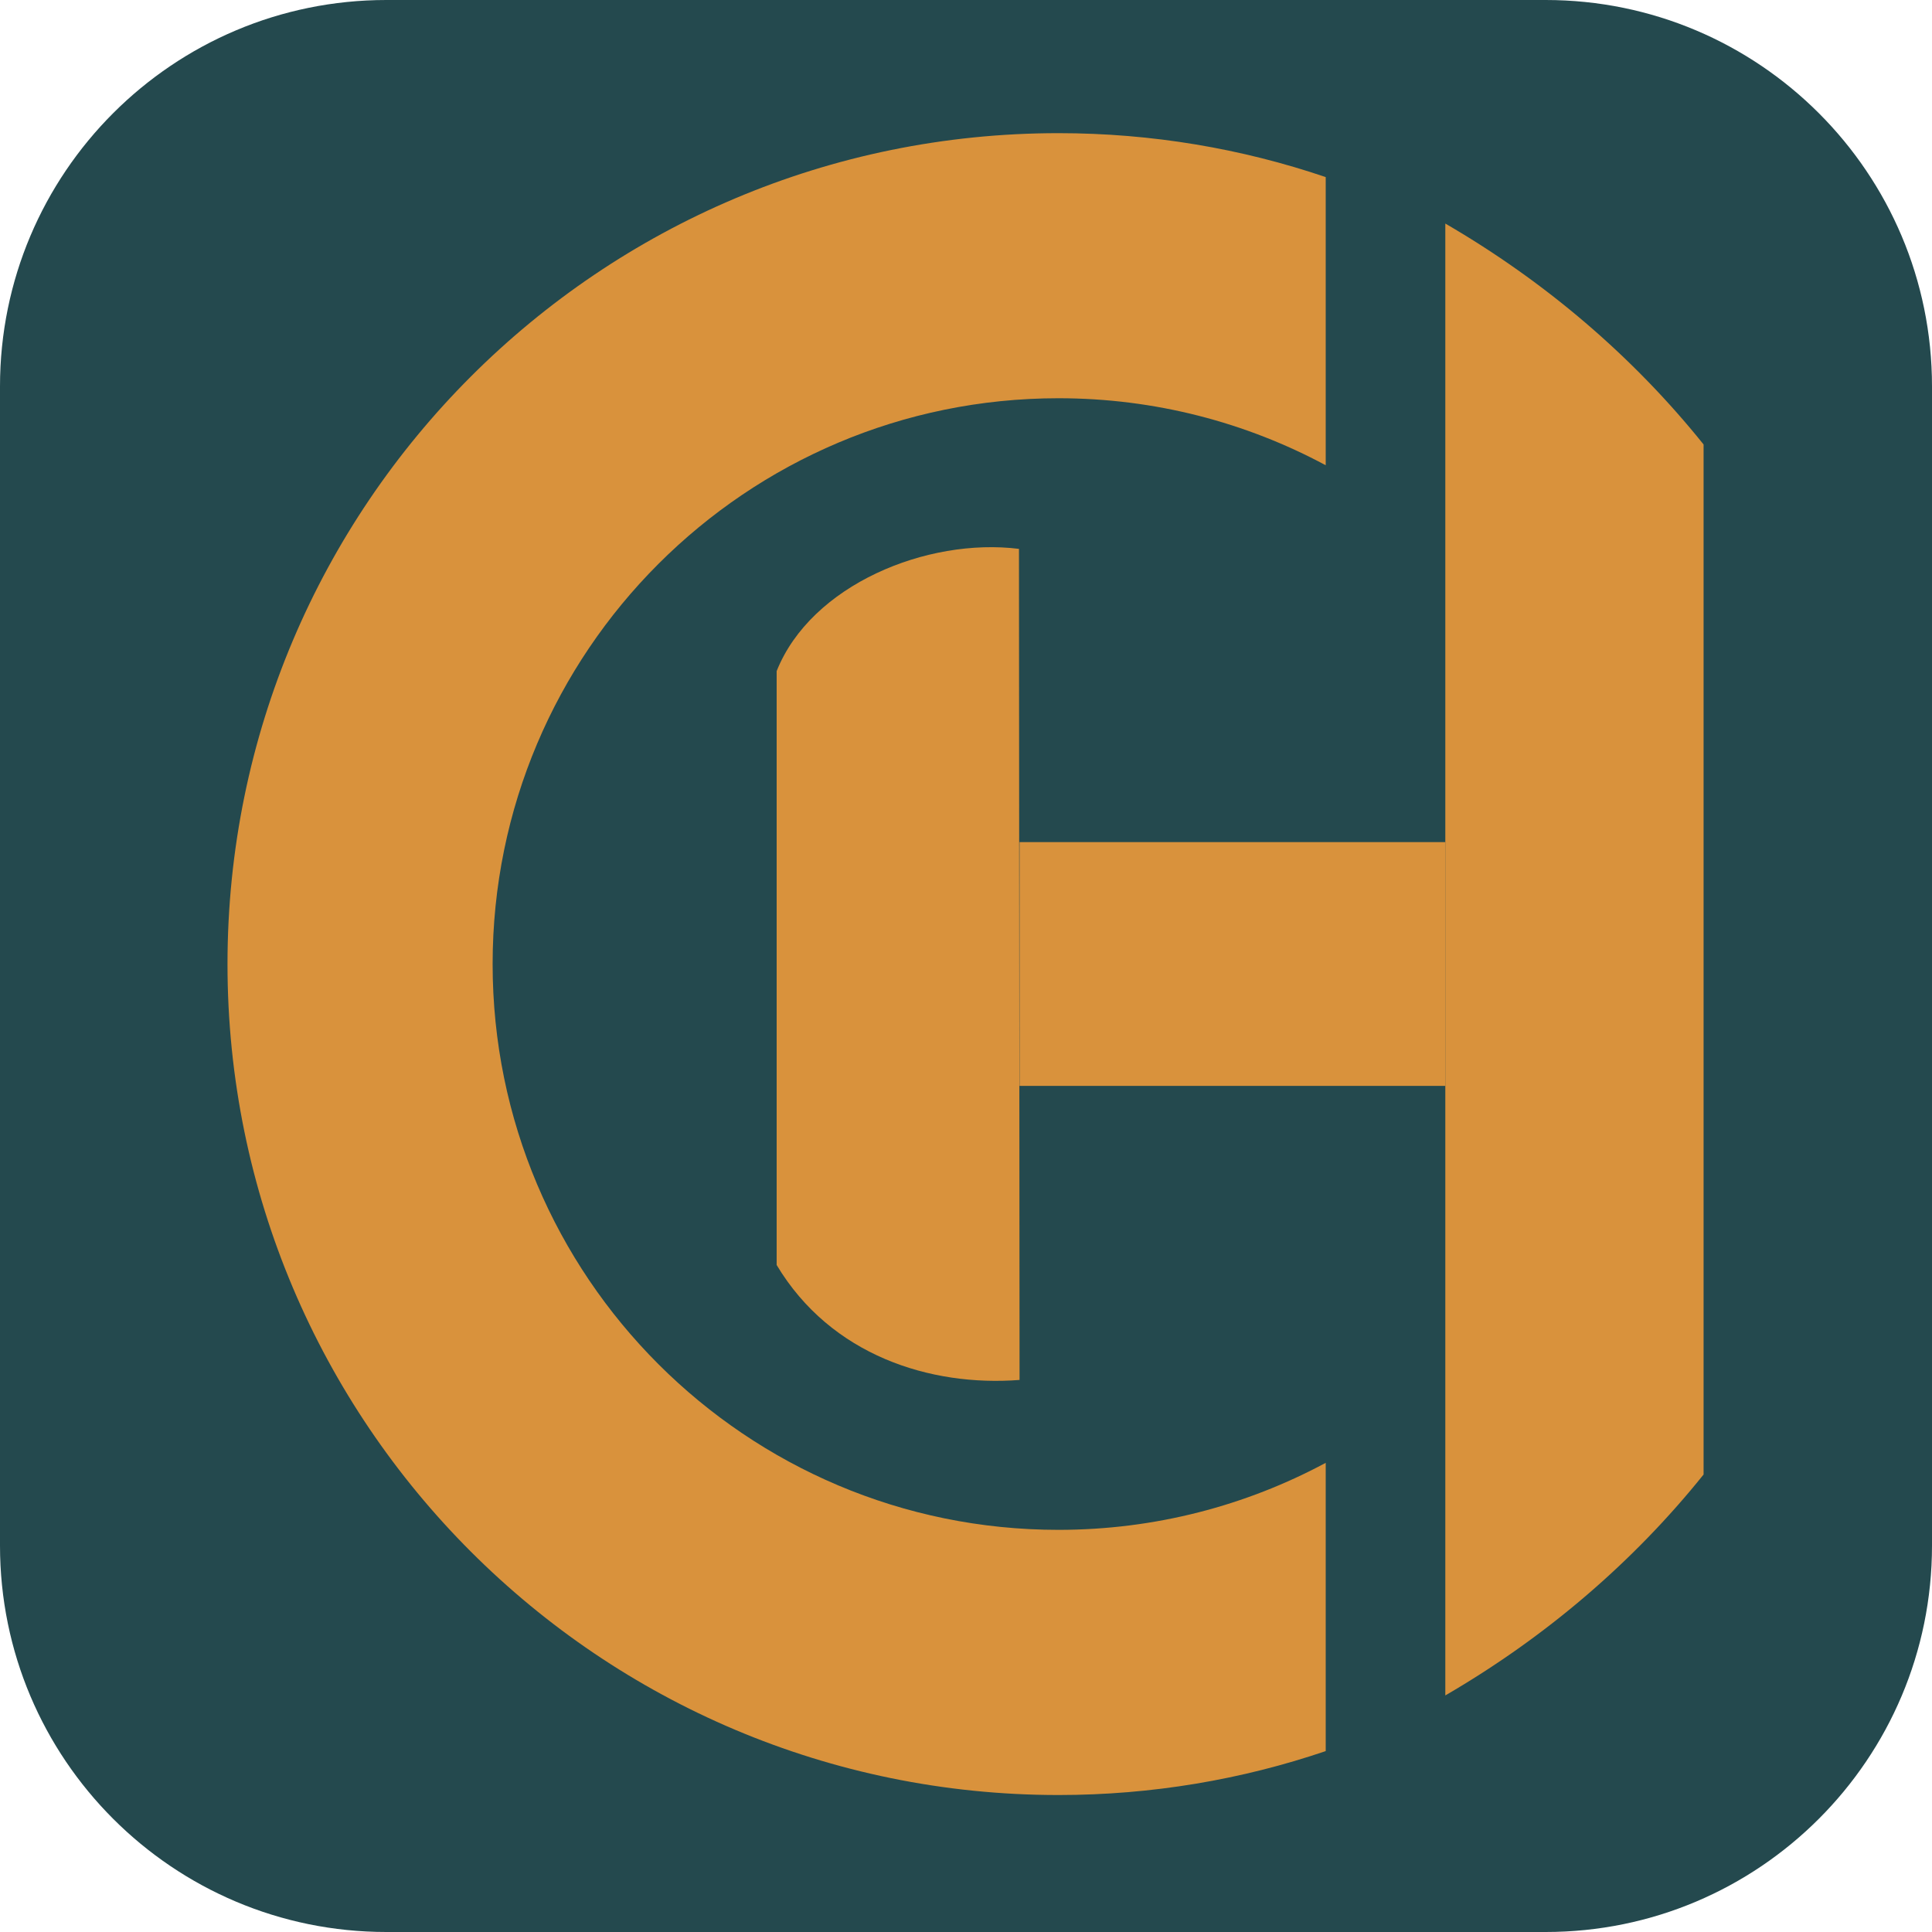
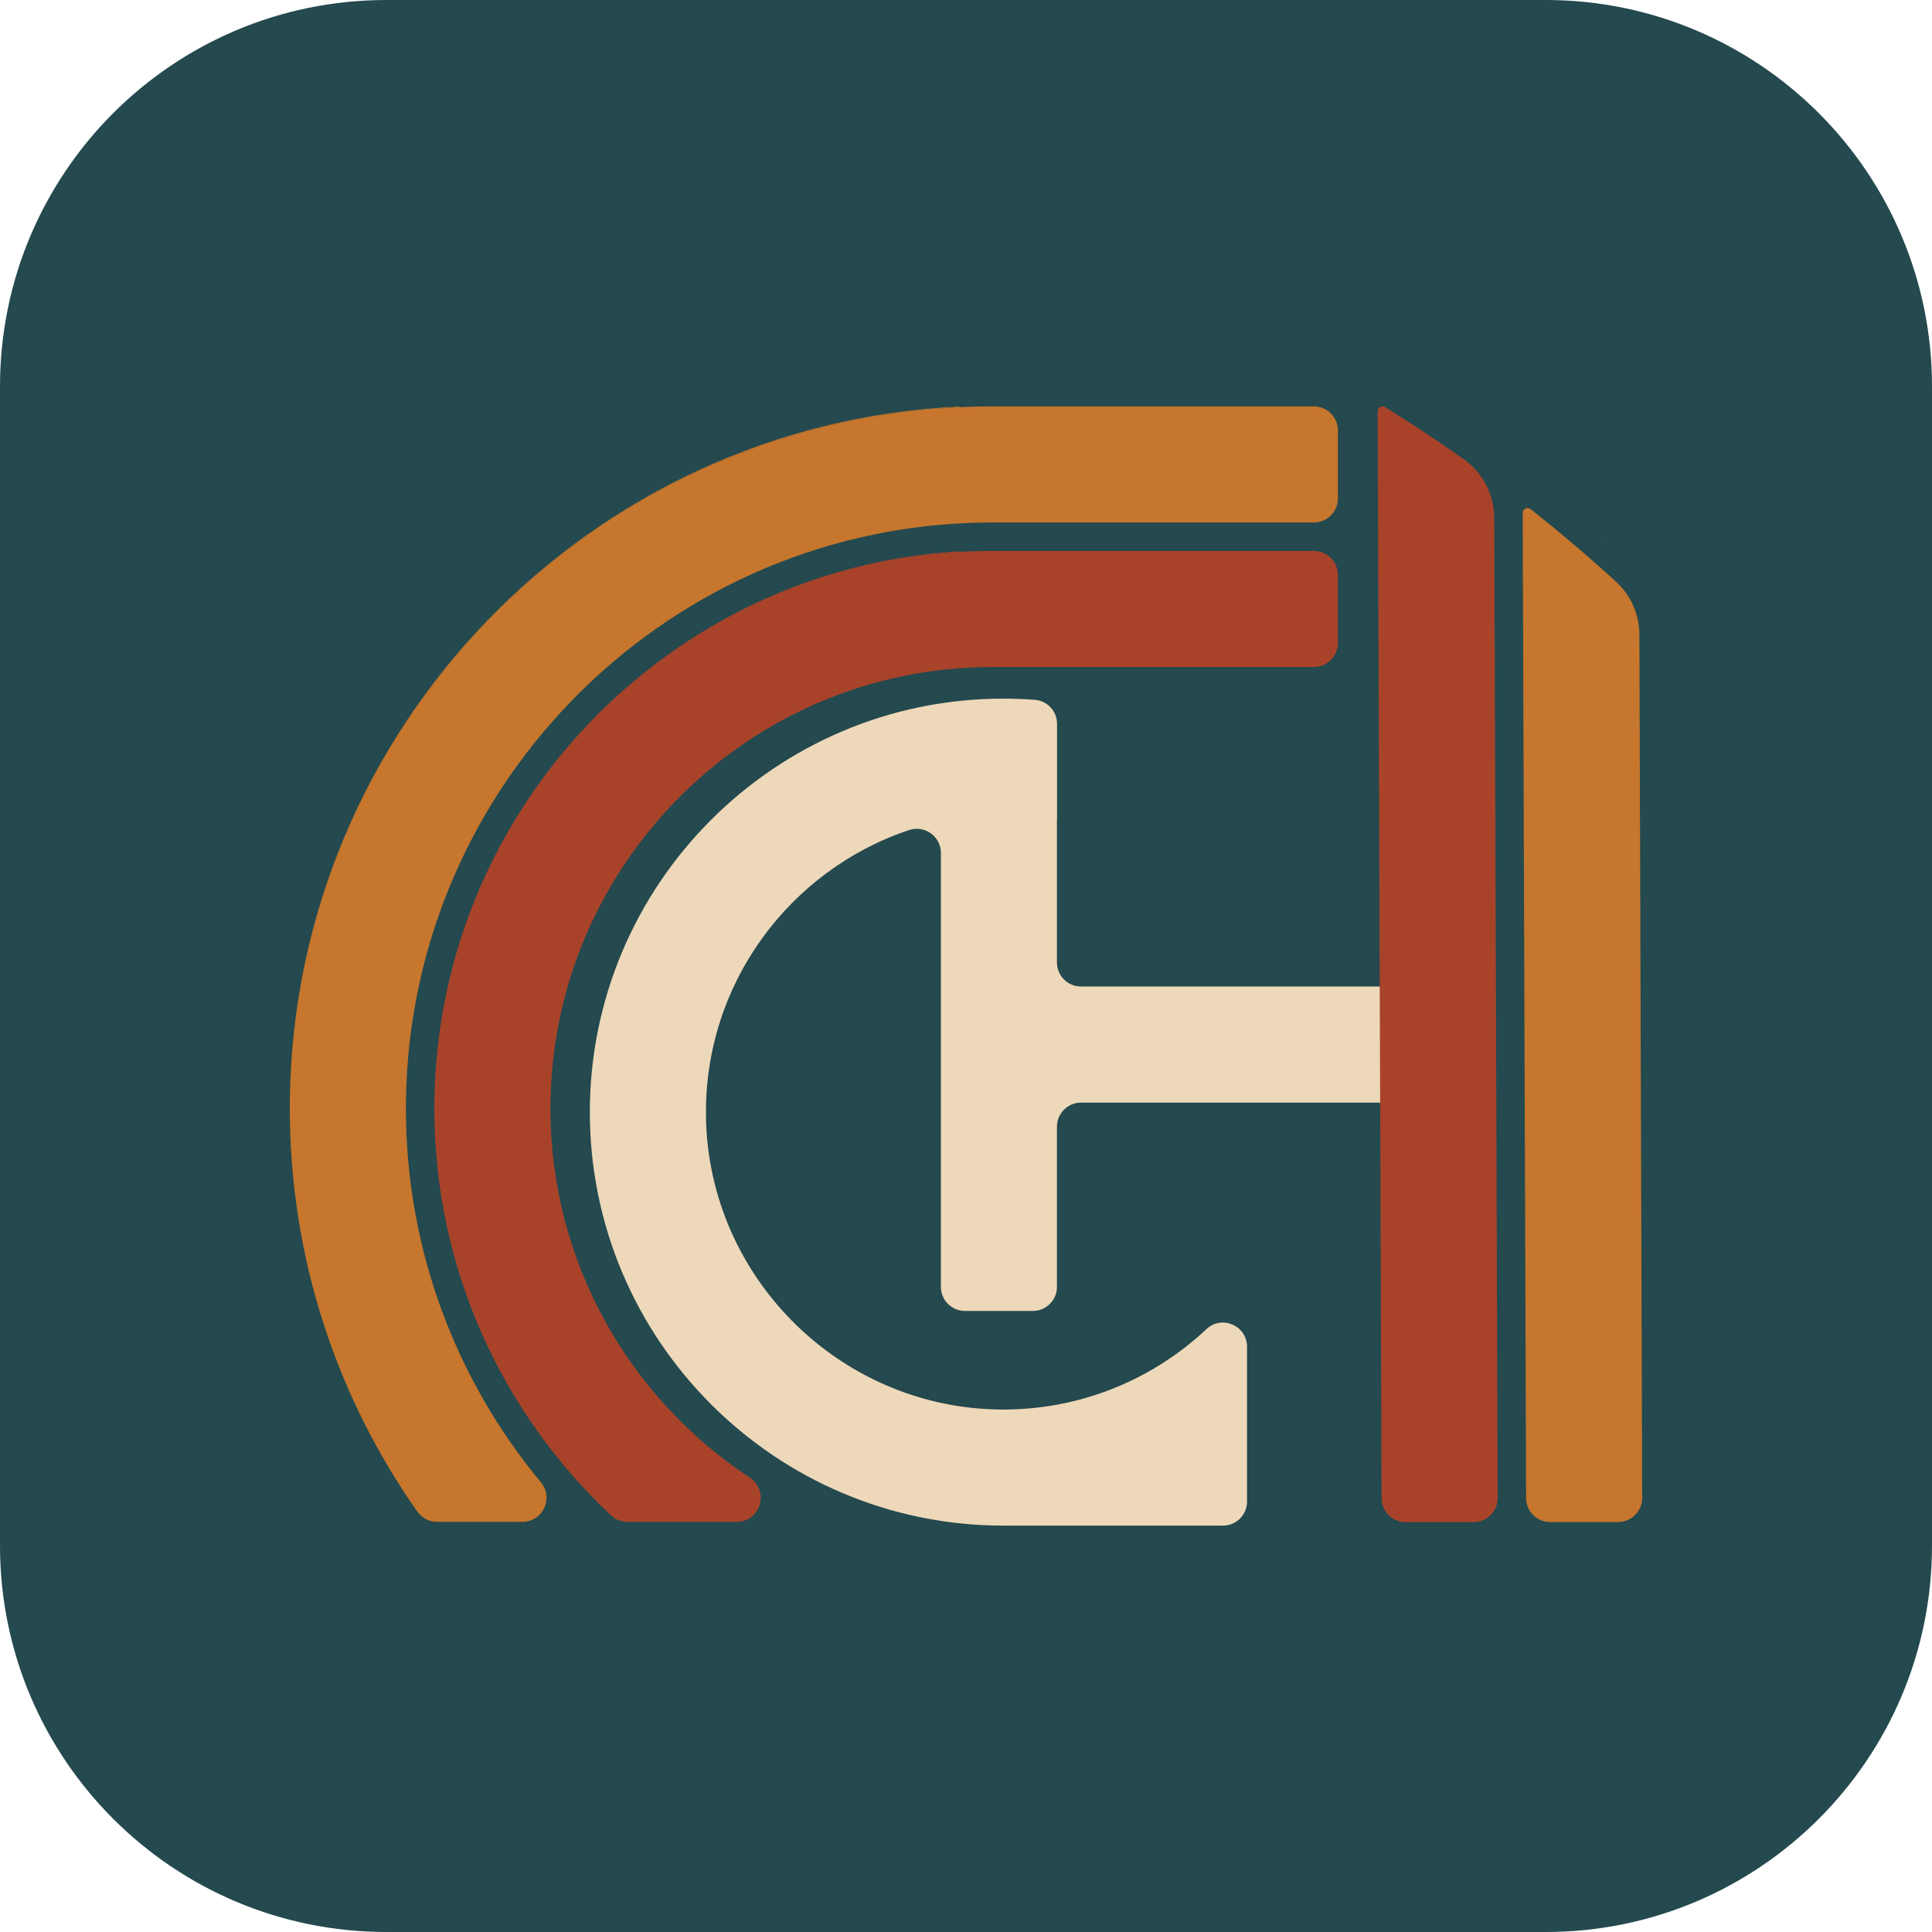
- <svg xmlns="http://www.w3.org/2000/svg" viewBox="721.07 235.10 420.03 420.03">
-   <rect x="721.07" y="235.1" width="420.03" height="420.03" rx="84.0" fill="#24494e" />
-   <g fill="#d9923c">
-     <path d="M1009.29,553.13c-17.31,9.29-37.09,14.57-58.11,14.57-67.94,0-123.01-55.08-123.01-123.01s55.08-123.01,123.01-123.01c21.02,0,40.81,5.28,58.11,14.57v-62.65c-18.24-6.19-37.78-9.55-58.11-9.55-99.77,0-180.65,80.88-180.65,180.65s80.88,180.65,180.65,180.65c20.33,0,39.88-3.36,58.11-9.55v-62.65Z" />
-     <path d="M1035.29,283.7v320c21.83-12.68,40.88-29,56.15-48.03v-223.94c-15.27-19.03-34.32-35.35-56.15-48.03Z" />
-     <path d="M942.61,354.43c-20-2.5-45.22,7.83-52.69,26.57v129.12c11.8,19.7,33.47,26.48,52.81,24.99l-.13-180.68Z" />
-     <rect x="942.73" y="418.18" width="92.56" height="53" />
+ <svg xmlns="http://www.w3.org/2000/svg" viewBox="0 0 802.0 802.0">
+   <rect width="802.0" height="802.0" rx="160.4" fill="#24494e" />
+   <g transform="translate(120.3,168.7)">
+     <defs>
+       <style>
+       .cls-1 {
+         fill: #a8432a;
+       }
+ 
+       .cls-2 {
+         fill: #c6762d;
+       }
+ 
+       .cls-3 {
+         fill: #d65313;
+       }
+ 
+       .cls-4 {
+         fill: #edd8b9;
+       }
+     </style>
+     </defs>
+     <g id="Layer_1-2" data-name="Layer 1">
+       <path class="cls-4" d="M270.27,185.34c0-6.87-6.75-11.64-13.26-9.46-49.47,16.6-85.06,63.73-84.25,118.91.98,67.79,57.33,122.53,125.12,121.62,31.93-.43,60.96-13.04,82.66-33.39,6.38-5.97,16.82-1.43,16.82,7.31v64.3c0,5.51-4.46,9.97-9.96,9.97-19.35,0-62.59,0-91.2,0-94.65,0-171.65-77-171.65-171.65s77-171.64,171.65-171.64c4.42,0,8.8.17,13.14.5,5.18.4,9.16,4.77,9.16,9.97v39.74s-.03-.01-.05-.01v59.31c0,5.52,4.48,10,10,10h127.67v48.19h-127.67c-5.52,0-10,4.48-10,10v66.48c0,5.52-4.48,10-10,10h-28.18c-5.52,0-10-4.48-10-10v-180.16Z" />
+       <path class="cls-3" d="M545.01,57.74c-.06-.36-.38-.91-.37-1.35.32.44.37.85.37,1.35Z" />
+       <path class="cls-2" d="M.02,287.74C2.06,133.35,124.66,7.53,277.77.33V.08C124.58,7.28,1.93,133.24.02,287.74Z" />
+       <path class="cls-1" d="M60.02,288.52c1.61-121.66,97.48-220.97,217.75-228.11v-.25c-120.35,7.15-216.26,106.6-217.75,228.36Z" />
+       <path class="cls-2" d="M435.09,10v28.19c0,5.53-4.47,10-10,10h-133.45c-133.15,0-241.67,107.44-243.43,240.18,0,1.09-.02,2.18-.02,3.27.06,58.85,21.1,112.88,56.05,154.99,5.42,6.53.81,16.41-7.67,16.41h-35.44c-3.28,0-6.33-1.61-8.22-4.29C19.62,411.41.05,353.77,0,291.64c0-1.3.01-2.6.02-3.9C2.06,133.35,124.66,7.53,277.77.33c4.6-.22,9.22-.33,13.87-.33h133.45c5.53,0,10,4.48,10,10Z" />
+       <path class="cls-1" d="M435.09,70v28.19c0,5.53-4.48,10-10,10h-133.45c-101.08,0-183.32,82.16-183.45,183.21v.24c.08,63.88,32.99,120.23,82.75,153.03,8.3,5.47,4.48,18.37-5.47,18.37h-45.31c-2.51,0-4.94-.93-6.78-2.65-45.09-42.24-73.31-102.26-73.38-168.75,0-1.04.01-2.08.02-3.12,1.61-121.66,97.48-220.97,217.75-228.11,4.59-.27,9.21-.41,13.87-.41h133.45c5.53,0,10,4.48,10,10Z" />
+       <path class="cls-2" d="M523.21,463.14c-5.51,0-9.99-4.46-10.01-9.97l-1.41-408.96c0-1.67,1.93-2.62,3.24-1.59,12.14,9.58,23.93,19.58,35.34,29.98,6.23,5.68,9.83,13.67,9.87,22.1l1.15,358.39c.02,5.53-4.46,10.02-9.99,10.03l-28.19.02Z" />
+       <path class="cls-1" d="M463.21,463.17c-5.51,0-9.99-4.46-10-9.97l-1.63-451.18c0-1.57,1.72-2.54,3.06-1.72,11.11,6.87,21.99,14.07,32.64,21.59,7.93,5.6,12.67,14.67,12.72,24.38l1.4,406.86c.02,5.53-4.46,10.03-10,10.03h-28.19Z" />
+     </g>
  </g>
</svg>
